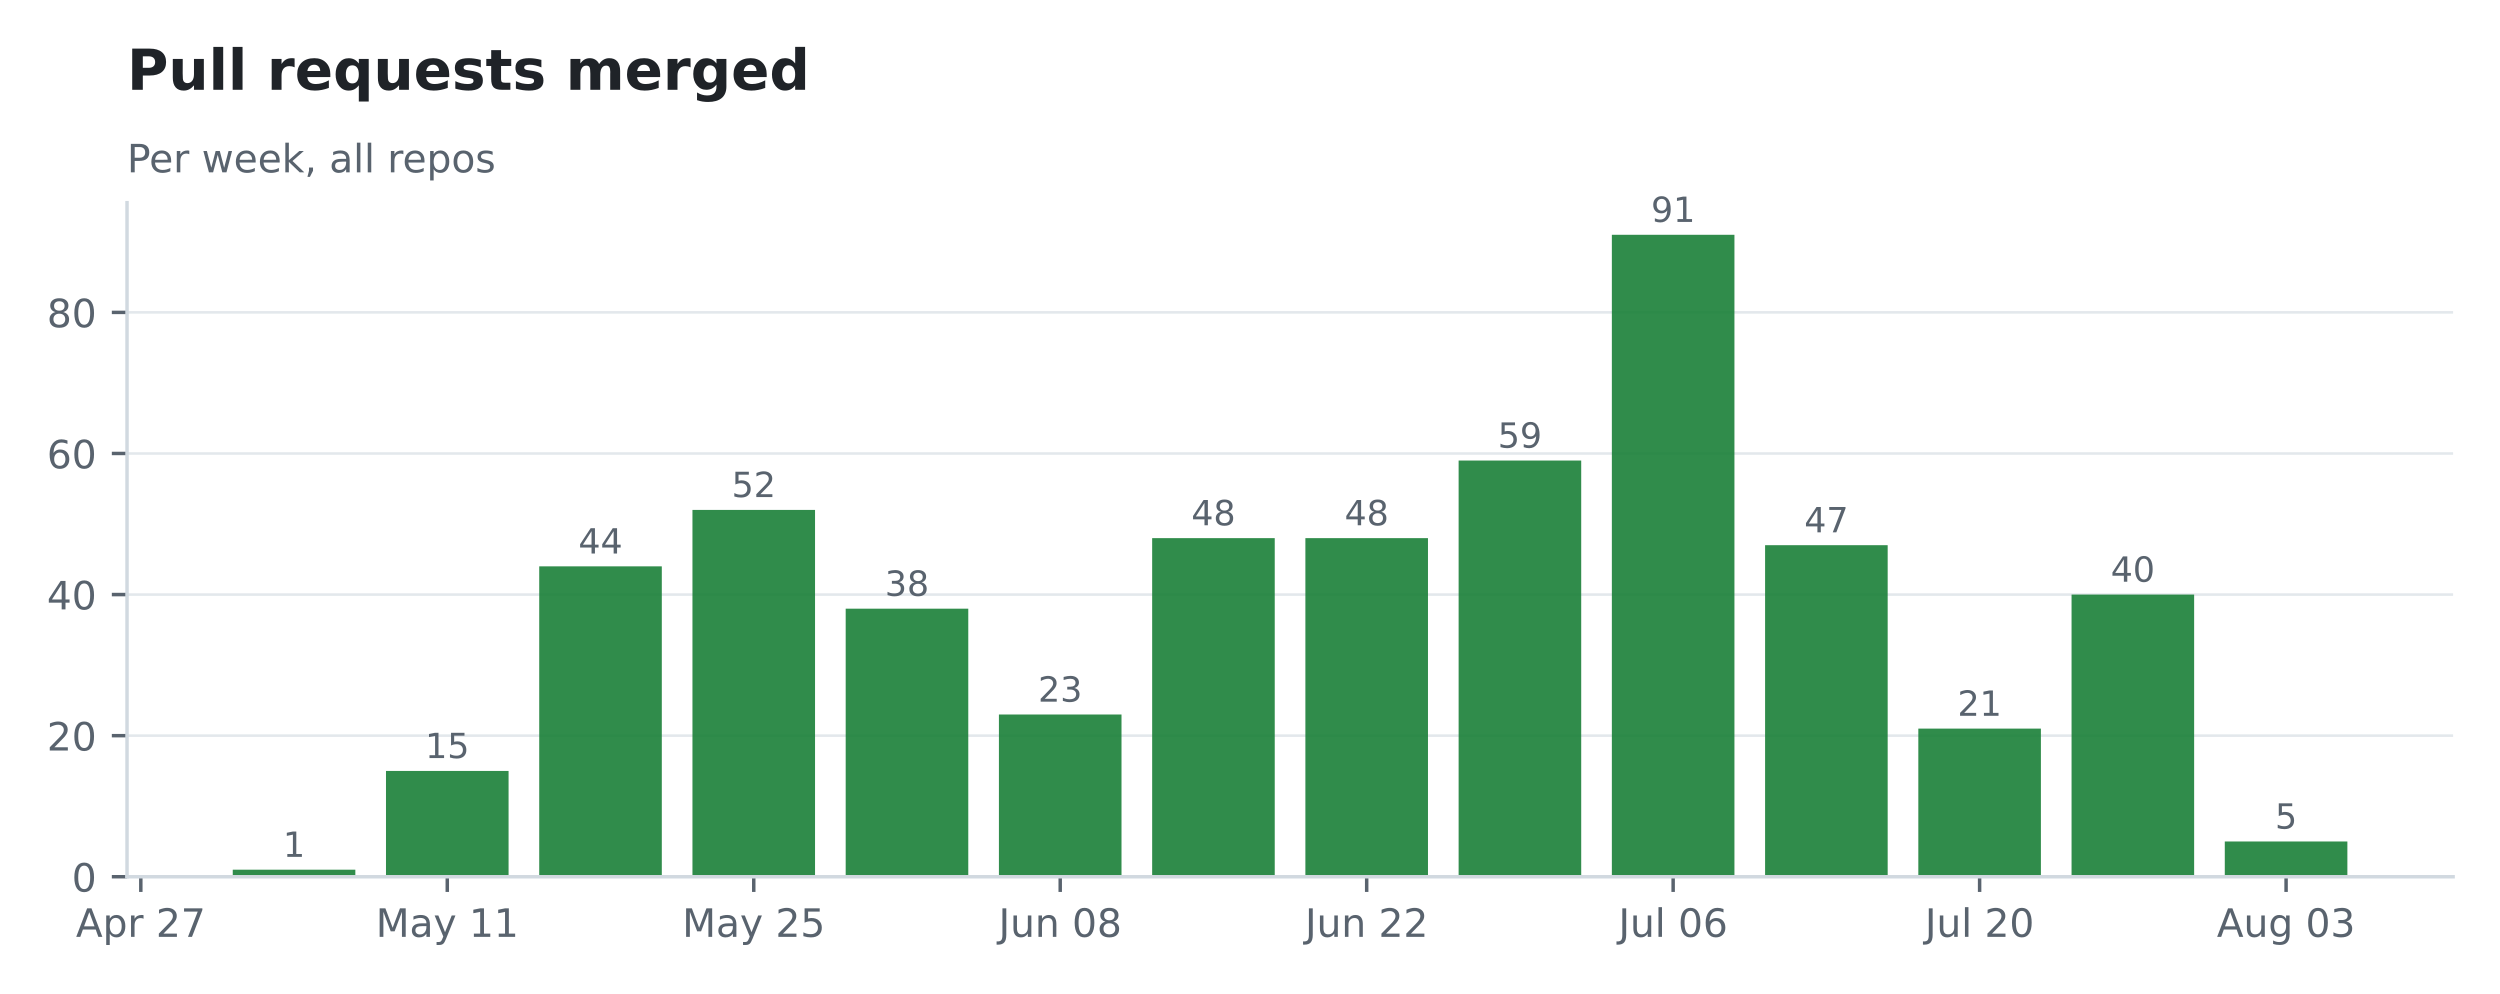
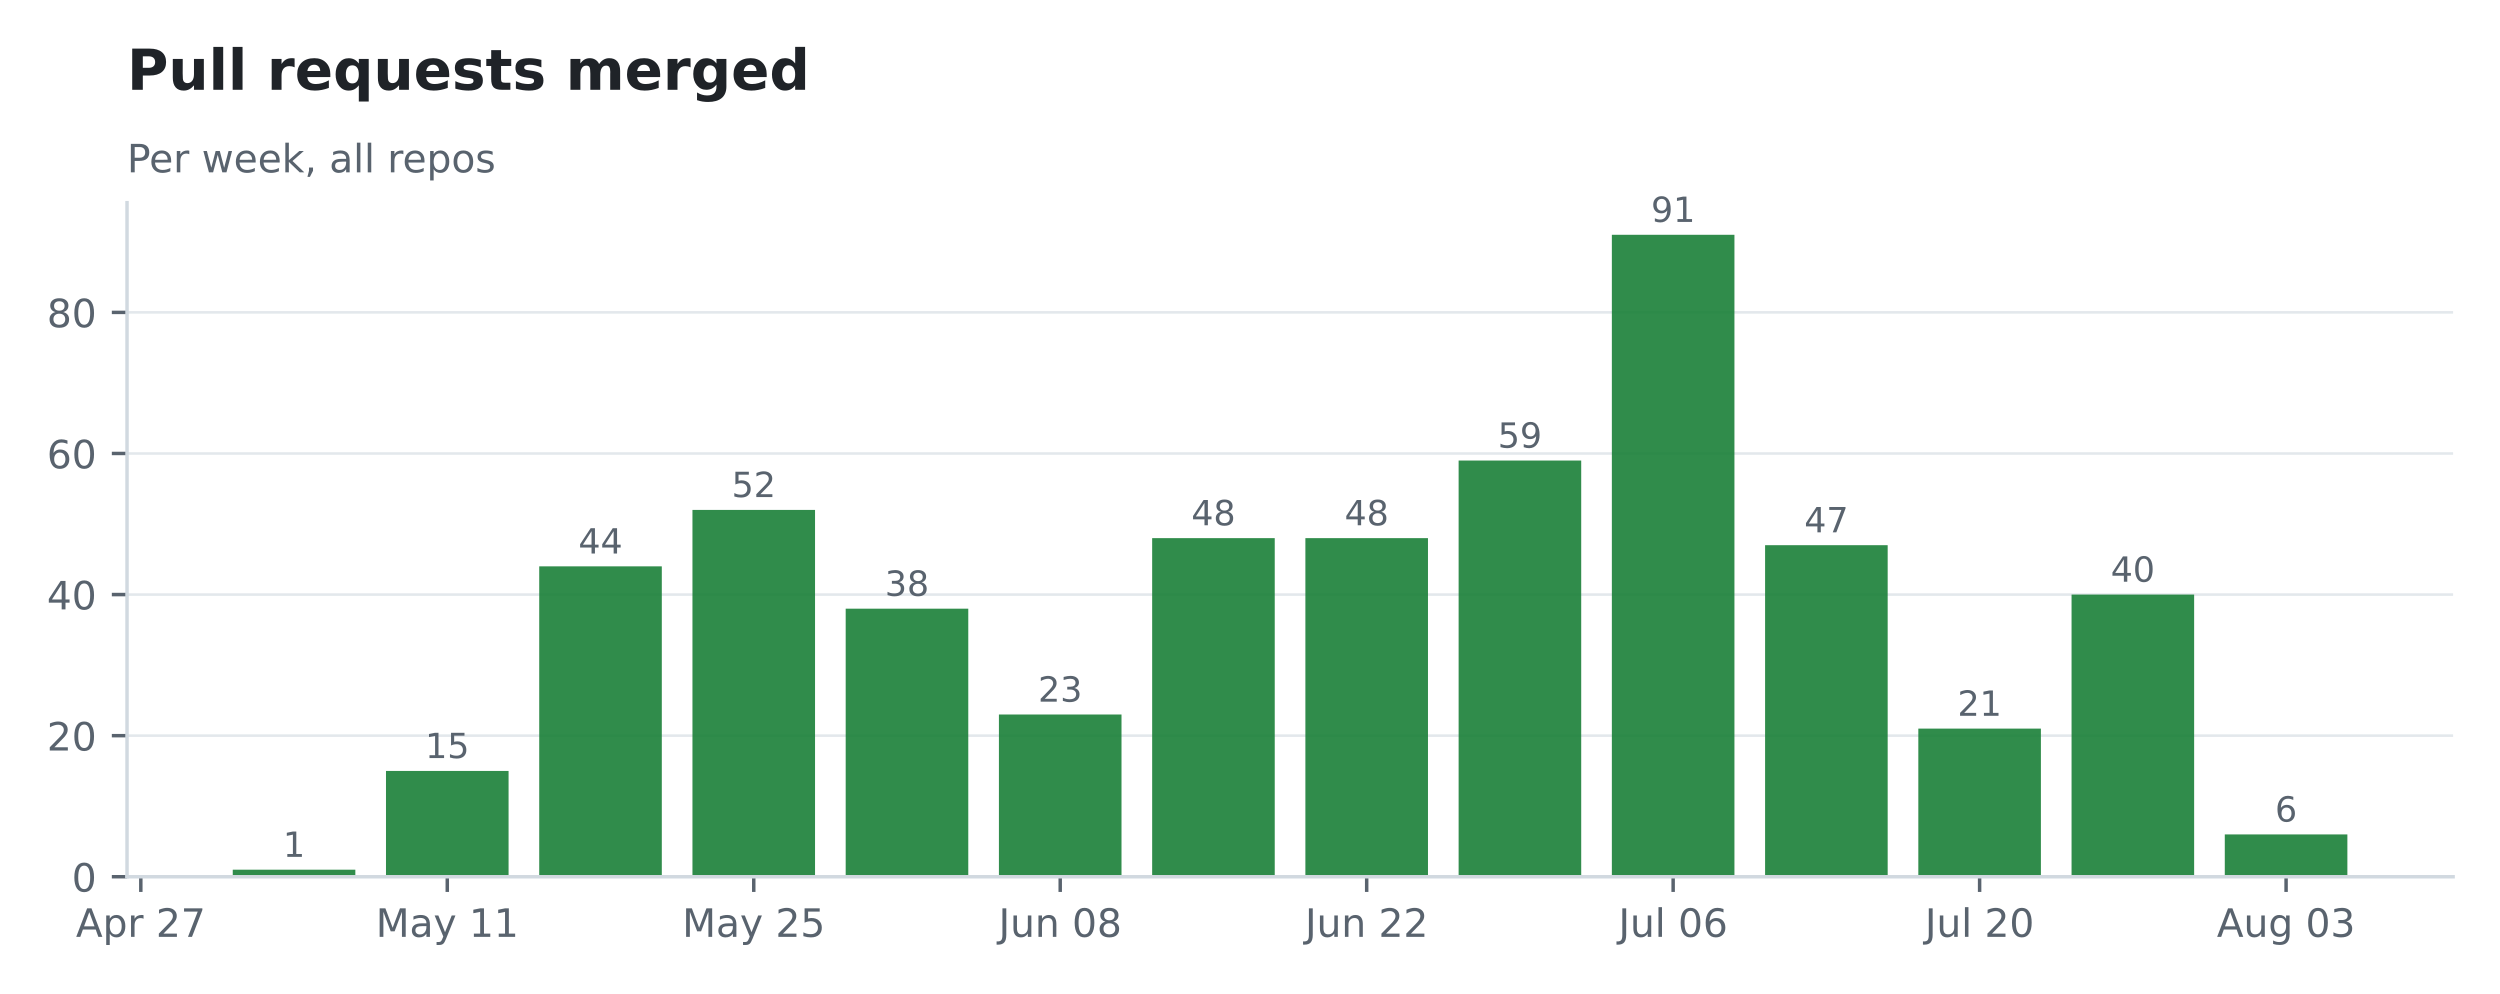
<svg xmlns="http://www.w3.org/2000/svg" xmlns:xlink="http://www.w3.org/1999/xlink" width="575.732pt" height="228.711pt" viewBox="0 0 575.732 228.711" version="1.1">
  <defs>
    <style type="text/css">*{stroke-linejoin: round; stroke-linecap: butt}</style>
  </defs>
  <g id="figure_1">
    <g id="patch_1">
      <path d="M 0 228.711  L 575.732 228.711  L 575.732 -0  L 0 -0  L 0 228.711  z " style="fill: none; opacity: 0" />
    </g>
    <g id="axes_1">
      <g id="patch_2">
        <path d="M 29.253 201.91  L 564.933 201.91  L 564.933 46.678  L 29.253 46.678  L 29.253 201.91  z " style="fill: none" />
      </g>
      <g id="matplotlib.axis_1">
        <g id="xtick_1">
          <g id="line2d_1">
            <defs>
-               <path id="mc67eab3b34" d="M 0 0  L 0 3.5  " style="stroke: #59636e; stroke-width: 0.8" />
+               <path id="ma35d7f494f" d="M 0 0  L 0 3.5  " style="stroke: #59636e; stroke-width: 0.8" />
            </defs>
            <g>
-               <use xlink:href="#mc67eab3b34" x="32.428" y="201.91" style="fill: #59636e; stroke: #59636e; stroke-width: 0.8" />
+               <use xlink:href="#ma35d7f494f" x="32.428" y="201.91" style="fill: #59636e; stroke: #59636e; stroke-width: 0.8" />
            </g>
          </g>
          <g id="text_1">
            <g style="fill: #59636e" transform="translate(17.48706 215.7479) scale(0.09 -0.09)">
              <defs>
                <path id="DejaVuSans-24" d="M 2188 4044  L 1331 1722  L 3047 1722  L 2188 4044  z M 1831 4666  L 2547 4666  L 4325 0  L 3669 0  L 3244 1197  L 1141 1197  L 716 0  L 50 0  L 1831 4666  z " transform="scale(0.015625)" />
                <path id="DejaVuSans-53" d="M 1159 525  L 1159 -1331  L 581 -1331  L 581 3500  L 1159 3500  L 1159 2969  Q 1341 3281 1617 3432  Q 1894 3584 2278 3584  Q 2916 3584 3314 3078  Q 3713 2572 3713 1747  Q 3713 922 3314 415  Q 2916 -91 2278 -91  Q 1894 -91 1617 61  Q 1341 213 1159 525  z M 3116 1747  Q 3116 2381 2855 2742  Q 2594 3103 2138 3103  Q 1681 3103 1420 2742  Q 1159 2381 1159 1747  Q 1159 1113 1420 752  Q 1681 391 2138 391  Q 2594 391 2855 752  Q 3116 1113 3116 1747  z " transform="scale(0.015625)" />
                <path id="DejaVuSans-55" d="M 2631 2963  Q 2534 3019 2420 3045  Q 2306 3072 2169 3072  Q 1681 3072 1420 2755  Q 1159 2438 1159 1844  L 1159 0  L 581 0  L 581 3500  L 1159 3500  L 1159 2956  Q 1341 3275 1631 3429  Q 1922 3584 2338 3584  Q 2397 3584 2469 3576  Q 2541 3569 2628 3553  L 2631 2963  z " transform="scale(0.015625)" />
                <path id="DejaVuSans-3" transform="scale(0.015625)" />
                <path id="DejaVuSans-15" d="M 1228 531  L 3431 531  L 3431 0  L 469 0  L 469 531  Q 828 903 1448 1529  Q 2069 2156 2228 2338  Q 2531 2678 2651 2914  Q 2772 3150 2772 3378  Q 2772 3750 2511 3984  Q 2250 4219 1831 4219  Q 1534 4219 1204 4116  Q 875 4013 500 3803  L 500 4441  Q 881 4594 1212 4672  Q 1544 4750 1819 4750  Q 2544 4750 2975 4387  Q 3406 4025 3406 3419  Q 3406 3131 3298 2873  Q 3191 2616 2906 2266  Q 2828 2175 2409 1742  Q 1991 1309 1228 531  z " transform="scale(0.015625)" />
                <path id="DejaVuSans-1a" d="M 525 4666  L 3525 4666  L 3525 4397  L 1831 0  L 1172 0  L 2766 4134  L 525 4134  L 525 4666  z " transform="scale(0.015625)" />
              </defs>
              <use xlink:href="#DejaVuSans-24" />
              <use xlink:href="#DejaVuSans-53" transform="translate(68.40625 0)" />
              <use xlink:href="#DejaVuSans-55" transform="translate(131.8906 0)" />
              <use xlink:href="#DejaVuSans-3" transform="translate(173 0)" />
              <use xlink:href="#DejaVuSans-15" transform="translate(204.7812 0)" />
              <use xlink:href="#DejaVuSans-1a" transform="translate(268.4062 0)" />
            </g>
          </g>
        </g>
        <g id="xtick_2">
          <g id="line2d_2">
            <g>
-               <use xlink:href="#mc67eab3b34" x="103.006" y="201.91" style="fill: #59636e; stroke: #59636e; stroke-width: 0.8" />
+               <use xlink:href="#ma35d7f494f" x="103.006" y="201.91" style="fill: #59636e; stroke: #59636e; stroke-width: 0.8" />
            </g>
          </g>
          <g id="text_2">
            <g style="fill: #59636e" transform="translate(86.54539 215.7479) scale(0.09 -0.09)">
              <defs>
                <path id="DejaVuSans-30" d="M 628 4666  L 1569 4666  L 2759 1491  L 3956 4666  L 4897 4666  L 4897 0  L 4281 0  L 4281 4097  L 3078 897  L 2444 897  L 1241 4097  L 1241 0  L 628 0  L 628 4666  z " transform="scale(0.015625)" />
                <path id="DejaVuSans-44" d="M 2194 1759  Q 1497 1759 1228 1600  Q 959 1441 959 1056  Q 959 750 1161 570  Q 1363 391 1709 391  Q 2188 391 2477 730  Q 2766 1069 2766 1631  L 2766 1759  L 2194 1759  z M 3341 1997  L 3341 0  L 2766 0  L 2766 531  Q 2569 213 2275 61  Q 1981 -91 1556 -91  Q 1019 -91 701 211  Q 384 513 384 1019  Q 384 1609 779 1909  Q 1175 2209 1959 2209  L 2766 2209  L 2766 2266  Q 2766 2663 2505 2880  Q 2244 3097 1772 3097  Q 1472 3097 1187 3025  Q 903 2953 641 2809  L 641 3341  Q 956 3463 1253 3523  Q 1550 3584 1831 3584  Q 2591 3584 2966 3190  Q 3341 2797 3341 1997  z " transform="scale(0.015625)" />
                <path id="DejaVuSans-5c" d="M 2059 -325  Q 1816 -950 1584 -1140  Q 1353 -1331 966 -1331  L 506 -1331  L 506 -850  L 844 -850  Q 1081 -850 1212 -737  Q 1344 -625 1503 -206  L 1606 56  L 191 3500  L 800 3500  L 1894 763  L 2988 3500  L 3597 3500  L 2059 -325  z " transform="scale(0.015625)" />
                <path id="DejaVuSans-14" d="M 794 531  L 1825 531  L 1825 4091  L 703 3866  L 703 4441  L 1819 4666  L 2450 4666  L 2450 531  L 3481 531  L 3481 0  L 794 0  L 794 531  z " transform="scale(0.015625)" />
              </defs>
              <use xlink:href="#DejaVuSans-30" />
              <use xlink:href="#DejaVuSans-44" transform="translate(86.28125 0)" />
              <use xlink:href="#DejaVuSans-5c" transform="translate(147.5625 0)" />
              <use xlink:href="#DejaVuSans-3" transform="translate(206.75 0)" />
              <use xlink:href="#DejaVuSans-14" transform="translate(238.5312 0)" />
              <use xlink:href="#DejaVuSans-14" transform="translate(302.1562 0)" />
            </g>
          </g>
        </g>
        <g id="xtick_3">
          <g id="line2d_3">
            <g>
-               <use xlink:href="#mc67eab3b34" x="173.583" y="201.91" style="fill: #59636e; stroke: #59636e; stroke-width: 0.8" />
+               <use xlink:href="#ma35d7f494f" x="173.583" y="201.91" style="fill: #59636e; stroke: #59636e; stroke-width: 0.8" />
            </g>
          </g>
          <g id="text_3">
            <g style="fill: #59636e" transform="translate(157.1225 215.7479) scale(0.09 -0.09)">
              <defs>
                <path id="DejaVuSans-18" d="M 691 4666  L 3169 4666  L 3169 4134  L 1269 4134  L 1269 2991  Q 1406 3038 1543 3061  Q 1681 3084 1819 3084  Q 2600 3084 3056 2656  Q 3513 2228 3513 1497  Q 3513 744 3044 326  Q 2575 -91 1722 -91  Q 1428 -91 1123 -41  Q 819 9 494 109  L 494 744  Q 775 591 1075 516  Q 1375 441 1709 441  Q 2250 441 2565 725  Q 2881 1009 2881 1497  Q 2881 1984 2565 2268  Q 2250 2553 1709 2553  Q 1456 2553 1204 2497  Q 953 2441 691 2322  L 691 4666  z " transform="scale(0.015625)" />
              </defs>
              <use xlink:href="#DejaVuSans-30" />
              <use xlink:href="#DejaVuSans-44" transform="translate(86.28125 0)" />
              <use xlink:href="#DejaVuSans-5c" transform="translate(147.5625 0)" />
              <use xlink:href="#DejaVuSans-3" transform="translate(206.75 0)" />
              <use xlink:href="#DejaVuSans-15" transform="translate(238.5312 0)" />
              <use xlink:href="#DejaVuSans-18" transform="translate(302.1562 0)" />
            </g>
          </g>
        </g>
        <g id="xtick_4">
          <g id="line2d_4">
            <g>
-               <use xlink:href="#mc67eab3b34" x="244.16" y="201.91" style="fill: #59636e; stroke: #59636e; stroke-width: 0.8" />
+               <use xlink:href="#ma35d7f494f" x="244.16" y="201.91" style="fill: #59636e; stroke: #59636e; stroke-width: 0.8" />
            </g>
          </g>
          <g id="text_4">
            <g style="fill: #59636e" transform="translate(229.972 215.7479) scale(0.09 -0.09)">
              <defs>
                <path id="DejaVuSans-2d" d="M 628 4666  L 1259 4666  L 1259 325  Q 1259 -519 939 -900  Q 619 -1281 -91 -1281  L -331 -1281  L -331 -750  L -134 -750  Q 284 -750 456 -515  Q 628 -281 628 325  L 628 4666  z " transform="scale(0.015625)" />
                <path id="DejaVuSans-58" d="M 544 1381  L 544 3500  L 1119 3500  L 1119 1403  Q 1119 906 1312 657  Q 1506 409 1894 409  Q 2359 409 2629 706  Q 2900 1003 2900 1516  L 2900 3500  L 3475 3500  L 3475 0  L 2900 0  L 2900 538  Q 2691 219 2414 64  Q 2138 -91 1772 -91  Q 1169 -91 856 284  Q 544 659 544 1381  z M 1991 3584  L 1991 3584  z " transform="scale(0.015625)" />
                <path id="DejaVuSans-51" d="M 3513 2113  L 3513 0  L 2938 0  L 2938 2094  Q 2938 2591 2744 2837  Q 2550 3084 2163 3084  Q 1697 3084 1428 2787  Q 1159 2491 1159 1978  L 1159 0  L 581 0  L 581 3500  L 1159 3500  L 1159 2956  Q 1366 3272 1645 3428  Q 1925 3584 2291 3584  Q 2894 3584 3203 3211  Q 3513 2838 3513 2113  z " transform="scale(0.015625)" />
                <path id="DejaVuSans-13" d="M 2034 4250  Q 1547 4250 1301 3770  Q 1056 3291 1056 2328  Q 1056 1369 1301 889  Q 1547 409 2034 409  Q 2525 409 2770 889  Q 3016 1369 3016 2328  Q 3016 3291 2770 3770  Q 2525 4250 2034 4250  z M 2034 4750  Q 2819 4750 3233 4129  Q 3647 3509 3647 2328  Q 3647 1150 3233 529  Q 2819 -91 2034 -91  Q 1250 -91 836 529  Q 422 1150 422 2328  Q 422 3509 836 4129  Q 1250 4750 2034 4750  z " transform="scale(0.015625)" />
                <path id="DejaVuSans-1b" d="M 2034 2216  Q 1584 2216 1326 1975  Q 1069 1734 1069 1313  Q 1069 891 1326 650  Q 1584 409 2034 409  Q 2484 409 2743 651  Q 3003 894 3003 1313  Q 3003 1734 2745 1975  Q 2488 2216 2034 2216  z M 1403 2484  Q 997 2584 770 2862  Q 544 3141 544 3541  Q 544 4100 942 4425  Q 1341 4750 2034 4750  Q 2731 4750 3128 4425  Q 3525 4100 3525 3541  Q 3525 3141 3298 2862  Q 3072 2584 2669 2484  Q 3125 2378 3379 2068  Q 3634 1759 3634 1313  Q 3634 634 3220 271  Q 2806 -91 2034 -91  Q 1263 -91 848 271  Q 434 634 434 1313  Q 434 1759 690 2068  Q 947 2378 1403 2484  z M 1172 3481  Q 1172 3119 1398 2916  Q 1625 2713 2034 2713  Q 2441 2713 2670 2916  Q 2900 3119 2900 3481  Q 2900 3844 2670 4047  Q 2441 4250 2034 4250  Q 1625 4250 1398 4047  Q 1172 3844 1172 3481  z " transform="scale(0.015625)" />
              </defs>
              <use xlink:href="#DejaVuSans-2d" />
              <use xlink:href="#DejaVuSans-58" transform="translate(29.5 0)" />
              <use xlink:href="#DejaVuSans-51" transform="translate(92.875 0)" />
              <use xlink:href="#DejaVuSans-3" transform="translate(156.25 0)" />
              <use xlink:href="#DejaVuSans-13" transform="translate(188.0312 0)" />
              <use xlink:href="#DejaVuSans-1b" transform="translate(251.6562 0)" />
            </g>
          </g>
        </g>
        <g id="xtick_5">
          <g id="line2d_5">
            <g>
-               <use xlink:href="#mc67eab3b34" x="314.737" y="201.91" style="fill: #59636e; stroke: #59636e; stroke-width: 0.8" />
+               <use xlink:href="#ma35d7f494f" x="314.737" y="201.91" style="fill: #59636e; stroke: #59636e; stroke-width: 0.8" />
            </g>
          </g>
          <g id="text_5">
            <g style="fill: #59636e" transform="translate(300.5491 215.7479) scale(0.09 -0.09)">
              <use xlink:href="#DejaVuSans-2d" />
              <use xlink:href="#DejaVuSans-58" transform="translate(29.5 0)" />
              <use xlink:href="#DejaVuSans-51" transform="translate(92.875 0)" />
              <use xlink:href="#DejaVuSans-3" transform="translate(156.25 0)" />
              <use xlink:href="#DejaVuSans-15" transform="translate(188.0312 0)" />
              <use xlink:href="#DejaVuSans-15" transform="translate(251.6562 0)" />
            </g>
          </g>
        </g>
        <g id="xtick_6">
          <g id="line2d_6">
            <g>
-               <use xlink:href="#mc67eab3b34" x="385.314" y="201.91" style="fill: #59636e; stroke: #59636e; stroke-width: 0.8" />
+               <use xlink:href="#ma35d7f494f" x="385.314" y="201.91" style="fill: #59636e; stroke: #59636e; stroke-width: 0.8" />
            </g>
          </g>
          <g id="text_6">
            <g style="fill: #59636e" transform="translate(372.7279 215.7486) scale(0.09 -0.09)">
              <defs>
                <path id="DejaVuSans-4f" d="M 603 4863  L 1178 4863  L 1178 0  L 603 0  L 603 4863  z " transform="scale(0.015625)" />
                <path id="DejaVuSans-19" d="M 2113 2584  Q 1688 2584 1439 2293  Q 1191 2003 1191 1497  Q 1191 994 1439 701  Q 1688 409 2113 409  Q 2538 409 2786 701  Q 3034 994 3034 1497  Q 3034 2003 2786 2293  Q 2538 2584 2113 2584  z M 3366 4563  L 3366 3988  Q 3128 4100 2886 4159  Q 2644 4219 2406 4219  Q 1781 4219 1451 3797  Q 1122 3375 1075 2522  Q 1259 2794 1537 2939  Q 1816 3084 2150 3084  Q 2853 3084 3261 2657  Q 3669 2231 3669 1497  Q 3669 778 3244 343  Q 2819 -91 2113 -91  Q 1303 -91 875 529  Q 447 1150 447 2328  Q 447 3434 972 4092  Q 1497 4750 2381 4750  Q 2619 4750 2861 4703  Q 3103 4656 3366 4563  z " transform="scale(0.015625)" />
              </defs>
              <use xlink:href="#DejaVuSans-2d" />
              <use xlink:href="#DejaVuSans-58" transform="translate(29.5 0)" />
              <use xlink:href="#DejaVuSans-4f" transform="translate(92.875 0)" />
              <use xlink:href="#DejaVuSans-3" transform="translate(120.6562 0)" />
              <use xlink:href="#DejaVuSans-13" transform="translate(152.4375 0)" />
              <use xlink:href="#DejaVuSans-19" transform="translate(216.0625 0)" />
            </g>
          </g>
        </g>
        <g id="xtick_7">
          <g id="line2d_7">
            <g>
-               <use xlink:href="#mc67eab3b34" x="455.891" y="201.91" style="fill: #59636e; stroke: #59636e; stroke-width: 0.8" />
+               <use xlink:href="#ma35d7f494f" x="455.891" y="201.91" style="fill: #59636e; stroke: #59636e; stroke-width: 0.8" />
            </g>
          </g>
          <g id="text_7">
            <g style="fill: #59636e" transform="translate(443.305 215.7486) scale(0.09 -0.09)">
              <use xlink:href="#DejaVuSans-2d" />
              <use xlink:href="#DejaVuSans-58" transform="translate(29.5 0)" />
              <use xlink:href="#DejaVuSans-4f" transform="translate(92.875 0)" />
              <use xlink:href="#DejaVuSans-3" transform="translate(120.6562 0)" />
              <use xlink:href="#DejaVuSans-15" transform="translate(152.4375 0)" />
              <use xlink:href="#DejaVuSans-13" transform="translate(216.0625 0)" />
            </g>
          </g>
        </g>
        <g id="xtick_8">
          <g id="line2d_8">
            <g>
-               <use xlink:href="#mc67eab3b34" x="526.468" y="201.91" style="fill: #59636e; stroke: #59636e; stroke-width: 0.8" />
+               <use xlink:href="#ma35d7f494f" x="526.468" y="201.91" style="fill: #59636e; stroke: #59636e; stroke-width: 0.8" />
            </g>
          </g>
          <g id="text_8">
            <g style="fill: #59636e" transform="translate(510.5246 215.7479) scale(0.09 -0.09)">
              <defs>
                <path id="DejaVuSans-4a" d="M 2906 1791  Q 2906 2416 2648 2759  Q 2391 3103 1925 3103  Q 1463 3103 1205 2759  Q 947 2416 947 1791  Q 947 1169 1205 825  Q 1463 481 1925 481  Q 2391 481 2648 825  Q 2906 1169 2906 1791  z M 3481 434  Q 3481 -459 3084 -895  Q 2688 -1331 1869 -1331  Q 1566 -1331 1297 -1286  Q 1028 -1241 775 -1147  L 775 -588  Q 1028 -725 1275 -790  Q 1522 -856 1778 -856  Q 2344 -856 2625 -561  Q 2906 -266 2906 331  L 2906 616  Q 2728 306 2450 153  Q 2172 0 1784 0  Q 1141 0 747 490  Q 353 981 353 1791  Q 353 2603 747 3093  Q 1141 3584 1784 3584  Q 2172 3584 2450 3431  Q 2728 3278 2906 2969  L 2906 3500  L 3481 3500  L 3481 434  z " transform="scale(0.015625)" />
                <path id="DejaVuSans-16" d="M 2597 2516  Q 3050 2419 3304 2112  Q 3559 1806 3559 1356  Q 3559 666 3084 287  Q 2609 -91 1734 -91  Q 1441 -91 1130 -33  Q 819 25 488 141  L 488 750  Q 750 597 1062 519  Q 1375 441 1716 441  Q 2309 441 2620 675  Q 2931 909 2931 1356  Q 2931 1769 2642 2001  Q 2353 2234 1838 2234  L 1294 2234  L 1294 2753  L 1863 2753  Q 2328 2753 2575 2939  Q 2822 3125 2822 3475  Q 2822 3834 2567 4026  Q 2313 4219 1838 4219  Q 1578 4219 1281 4162  Q 984 4106 628 3988  L 628 4550  Q 988 4650 1302 4700  Q 1616 4750 1894 4750  Q 2613 4750 3031 4423  Q 3450 4097 3450 3541  Q 3450 3153 3228 2886  Q 3006 2619 2597 2516  z " transform="scale(0.015625)" />
              </defs>
              <use xlink:href="#DejaVuSans-24" />
              <use xlink:href="#DejaVuSans-58" transform="translate(68.40625 0)" />
              <use xlink:href="#DejaVuSans-4a" transform="translate(131.7812 0)" />
              <use xlink:href="#DejaVuSans-3" transform="translate(195.2656 0)" />
              <use xlink:href="#DejaVuSans-13" transform="translate(227.0469 0)" />
              <use xlink:href="#DejaVuSans-16" transform="translate(290.6719 0)" />
            </g>
          </g>
        </g>
      </g>
      <g id="matplotlib.axis_2">
        <g id="ytick_1">
          <g id="line2d_9">
-             <path d="M 29.253 201.91  L 564.933 201.91  " clip-path="url(#pdff25d07ad)" style="fill: none; stroke: #d1d9e0; stroke-opacity: 0.6; stroke-width: 0.6; stroke-linecap: square" />
+             <path d="M 29.253 201.91  L 564.933 201.91  " clip-path="url(#pf9819237e0)" style="fill: none; stroke: #d1d9e0; stroke-opacity: 0.6; stroke-width: 0.6; stroke-linecap: square" />
          </g>
          <g id="line2d_10">
            <defs>
-               <path id="m997dbdaefe" d="M 0 0  L -3.5 0  " style="stroke: #59636e; stroke-width: 0.8" />
+               <path id="me112b9d18d" d="M 0 0  L -3.5 0  " style="stroke: #59636e; stroke-width: 0.8" />
            </defs>
            <g>
-               <use xlink:href="#m997dbdaefe" x="29.253" y="201.91" style="fill: #59636e; stroke: #59636e; stroke-width: 0.8" />
+               <use xlink:href="#me112b9d18d" x="29.253" y="201.91" style="fill: #59636e; stroke: #59636e; stroke-width: 0.8" />
            </g>
          </g>
          <g id="text_9">
            <g style="fill: #59636e" transform="translate(16.52625 205.3289) scale(0.09 -0.09)">
              <use xlink:href="#DejaVuSans-13" />
            </g>
          </g>
        </g>
        <g id="ytick_2">
          <g id="line2d_11">
-             <path d="M 29.253 169.418  L 564.933 169.418  " clip-path="url(#pdff25d07ad)" style="fill: none; stroke: #d1d9e0; stroke-opacity: 0.6; stroke-width: 0.6; stroke-linecap: square" />
+             <path d="M 29.253 169.418  L 564.933 169.418  " clip-path="url(#pf9819237e0)" style="fill: none; stroke: #d1d9e0; stroke-opacity: 0.6; stroke-width: 0.6; stroke-linecap: square" />
          </g>
          <g id="line2d_12">
            <g>
-               <use xlink:href="#m997dbdaefe" x="29.253" y="169.418" style="fill: #59636e; stroke: #59636e; stroke-width: 0.8" />
+               <use xlink:href="#me112b9d18d" x="29.253" y="169.418" style="fill: #59636e; stroke: #59636e; stroke-width: 0.8" />
            </g>
          </g>
          <g id="text_10">
            <g style="fill: #59636e" transform="translate(10.8 172.8366) scale(0.09 -0.09)">
              <use xlink:href="#DejaVuSans-15" />
              <use xlink:href="#DejaVuSans-13" transform="translate(63.625 0)" />
            </g>
          </g>
        </g>
        <g id="ytick_3">
          <g id="line2d_13">
-             <path d="M 29.253 136.925  L 564.933 136.925  " clip-path="url(#pdff25d07ad)" style="fill: none; stroke: #d1d9e0; stroke-opacity: 0.6; stroke-width: 0.6; stroke-linecap: square" />
+             <path d="M 29.253 136.925  L 564.933 136.925  " clip-path="url(#pf9819237e0)" style="fill: none; stroke: #d1d9e0; stroke-opacity: 0.6; stroke-width: 0.6; stroke-linecap: square" />
          </g>
          <g id="line2d_14">
            <g>
-               <use xlink:href="#m997dbdaefe" x="29.253" y="136.925" style="fill: #59636e; stroke: #59636e; stroke-width: 0.8" />
+               <use xlink:href="#me112b9d18d" x="29.253" y="136.925" style="fill: #59636e; stroke: #59636e; stroke-width: 0.8" />
            </g>
          </g>
          <g id="text_11">
            <g style="fill: #59636e" transform="translate(10.8 140.3443) scale(0.09 -0.09)">
              <defs>
                <path id="DejaVuSans-17" d="M 2419 4116  L 825 1625  L 2419 1625  L 2419 4116  z M 2253 4666  L 3047 4666  L 3047 1625  L 3713 1625  L 3713 1100  L 3047 1100  L 3047 0  L 2419 0  L 2419 1100  L 313 1100  L 313 1709  L 2253 4666  z " transform="scale(0.015625)" />
              </defs>
              <use xlink:href="#DejaVuSans-17" />
              <use xlink:href="#DejaVuSans-13" transform="translate(63.625 0)" />
            </g>
          </g>
        </g>
        <g id="ytick_4">
          <g id="line2d_15">
-             <path d="M 29.253 104.433  L 564.933 104.433  " clip-path="url(#pdff25d07ad)" style="fill: none; stroke: #d1d9e0; stroke-opacity: 0.6; stroke-width: 0.6; stroke-linecap: square" />
+             <path d="M 29.253 104.433  L 564.933 104.433  " clip-path="url(#pf9819237e0)" style="fill: none; stroke: #d1d9e0; stroke-opacity: 0.6; stroke-width: 0.6; stroke-linecap: square" />
          </g>
          <g id="line2d_16">
            <g>
-               <use xlink:href="#m997dbdaefe" x="29.253" y="104.433" style="fill: #59636e; stroke: #59636e; stroke-width: 0.8" />
+               <use xlink:href="#me112b9d18d" x="29.253" y="104.433" style="fill: #59636e; stroke: #59636e; stroke-width: 0.8" />
            </g>
          </g>
          <g id="text_12">
            <g style="fill: #59636e" transform="translate(10.8 107.852) scale(0.09 -0.09)">
              <use xlink:href="#DejaVuSans-19" />
              <use xlink:href="#DejaVuSans-13" transform="translate(63.625 0)" />
            </g>
          </g>
        </g>
        <g id="ytick_5">
          <g id="line2d_17">
-             <path d="M 29.253 71.941  L 564.933 71.941  " clip-path="url(#pdff25d07ad)" style="fill: none; stroke: #d1d9e0; stroke-opacity: 0.6; stroke-width: 0.6; stroke-linecap: square" />
+             <path d="M 29.253 71.941  L 564.933 71.941  " clip-path="url(#pf9819237e0)" style="fill: none; stroke: #d1d9e0; stroke-opacity: 0.6; stroke-width: 0.6; stroke-linecap: square" />
          </g>
          <g id="line2d_18">
            <g>
-               <use xlink:href="#m997dbdaefe" x="29.253" y="71.941" style="fill: #59636e; stroke: #59636e; stroke-width: 0.8" />
+               <use xlink:href="#me112b9d18d" x="29.253" y="71.941" style="fill: #59636e; stroke: #59636e; stroke-width: 0.8" />
            </g>
          </g>
          <g id="text_13">
            <g style="fill: #59636e" transform="translate(10.8 75.35968) scale(0.09 -0.09)">
              <use xlink:href="#DejaVuSans-1b" />
              <use xlink:href="#DejaVuSans-13" transform="translate(63.625 0)" />
            </g>
          </g>
        </g>
      </g>
      <g id="patch_3">
-         <path d="M 53.602 201.91  L 81.832 201.91  L 81.832 200.285  L 53.602 200.285  z " clip-path="url(#pdff25d07ad)" style="fill: #1a7f37; opacity: 0.9" />
+         <path d="M 53.602 201.91  L 81.832 201.91  L 81.832 200.285  L 53.602 200.285  z " clip-path="url(#pf9819237e0)" style="fill: #1a7f37; opacity: 0.9" />
      </g>
      <g id="patch_4">
-         <path d="M 88.89 201.91  L 117.121 201.91  L 117.121 177.541  L 88.89 177.541  z " clip-path="url(#pdff25d07ad)" style="fill: #1a7f37; opacity: 0.9" />
+         <path d="M 88.89 201.91  L 117.121 201.91  L 117.121 177.541  L 88.89 177.541  z " clip-path="url(#pf9819237e0)" style="fill: #1a7f37; opacity: 0.9" />
      </g>
      <g id="patch_5">
-         <path d="M 124.179 201.91  L 152.409 201.91  L 152.409 130.427  L 124.179 130.427  z " clip-path="url(#pdff25d07ad)" style="fill: #1a7f37; opacity: 0.9" />
+         <path d="M 124.179 201.91  L 152.409 201.91  L 152.409 130.427  L 124.179 130.427  z " clip-path="url(#pf9819237e0)" style="fill: #1a7f37; opacity: 0.9" />
      </g>
      <g id="patch_6">
-         <path d="M 159.467 201.91  L 187.698 201.91  L 187.698 117.43  L 159.467 117.43  z " clip-path="url(#pdff25d07ad)" style="fill: #1a7f37; opacity: 0.9" />
+         <path d="M 159.467 201.91  L 187.698 201.91  L 187.698 117.43  L 159.467 117.43  z " clip-path="url(#pf9819237e0)" style="fill: #1a7f37; opacity: 0.9" />
      </g>
      <g id="patch_7">
-         <path d="M 194.756 201.91  L 222.987 201.91  L 222.987 140.175  L 194.756 140.175  z " clip-path="url(#pdff25d07ad)" style="fill: #1a7f37; opacity: 0.9" />
+         <path d="M 194.756 201.91  L 222.987 201.91  L 222.987 140.175  L 194.756 140.175  z " clip-path="url(#pf9819237e0)" style="fill: #1a7f37; opacity: 0.9" />
      </g>
      <g id="patch_8">
-         <path d="M 230.044 201.91  L 258.275 201.91  L 258.275 164.544  L 230.044 164.544  z " clip-path="url(#pdff25d07ad)" style="fill: #1a7f37; opacity: 0.9" />
+         <path d="M 230.044 201.91  L 258.275 201.91  L 258.275 164.544  L 230.044 164.544  z " clip-path="url(#pf9819237e0)" style="fill: #1a7f37; opacity: 0.9" />
      </g>
      <g id="patch_9">
-         <path d="M 265.333 201.91  L 293.564 201.91  L 293.564 123.928  L 265.333 123.928  z " clip-path="url(#pdff25d07ad)" style="fill: #1a7f37; opacity: 0.9" />
+         <path d="M 265.333 201.91  L 293.564 201.91  L 293.564 123.928  L 265.333 123.928  z " clip-path="url(#pf9819237e0)" style="fill: #1a7f37; opacity: 0.9" />
      </g>
      <g id="patch_10">
-         <path d="M 300.621 201.91  L 328.852 201.91  L 328.852 123.928  L 300.621 123.928  z " clip-path="url(#pdff25d07ad)" style="fill: #1a7f37; opacity: 0.9" />
+         <path d="M 300.621 201.91  L 328.852 201.91  L 328.852 123.928  L 300.621 123.928  z " clip-path="url(#pf9819237e0)" style="fill: #1a7f37; opacity: 0.9" />
      </g>
      <g id="patch_11">
-         <path d="M 335.91 201.91  L 364.141 201.91  L 364.141 106.058  L 335.91 106.058  z " clip-path="url(#pdff25d07ad)" style="fill: #1a7f37; opacity: 0.9" />
+         <path d="M 335.91 201.91  L 364.141 201.91  L 364.141 106.058  L 335.91 106.058  z " clip-path="url(#pf9819237e0)" style="fill: #1a7f37; opacity: 0.9" />
      </g>
      <g id="patch_12">
-         <path d="M 371.198 201.91  L 399.429 201.91  L 399.429 54.07  L 371.198 54.07  z " clip-path="url(#pdff25d07ad)" style="fill: #1a7f37; opacity: 0.9" />
+         <path d="M 371.198 201.91  L 399.429 201.91  L 399.429 54.07  L 371.198 54.07  z " clip-path="url(#pf9819237e0)" style="fill: #1a7f37; opacity: 0.9" />
      </g>
      <g id="patch_13">
-         <path d="M 406.487 201.91  L 434.718 201.91  L 434.718 125.553  L 406.487 125.553  z " clip-path="url(#pdff25d07ad)" style="fill: #1a7f37; opacity: 0.9" />
+         <path d="M 406.487 201.91  L 434.718 201.91  L 434.718 125.553  L 406.487 125.553  z " clip-path="url(#pf9819237e0)" style="fill: #1a7f37; opacity: 0.9" />
      </g>
      <g id="patch_14">
-         <path d="M 441.776 201.91  L 470.006 201.91  L 470.006 167.793  L 441.776 167.793  z " clip-path="url(#pdff25d07ad)" style="fill: #1a7f37; opacity: 0.9" />
+         <path d="M 441.776 201.91  L 470.006 201.91  L 470.006 167.793  L 441.776 167.793  z " clip-path="url(#pf9819237e0)" style="fill: #1a7f37; opacity: 0.9" />
      </g>
      <g id="patch_15">
-         <path d="M 477.064 201.91  L 505.295 201.91  L 505.295 136.925  L 477.064 136.925  z " clip-path="url(#pdff25d07ad)" style="fill: #1a7f37; opacity: 0.9" />
+         <path d="M 477.064 201.91  L 505.295 201.91  L 505.295 136.925  L 477.064 136.925  z " clip-path="url(#pf9819237e0)" style="fill: #1a7f37; opacity: 0.9" />
      </g>
      <g id="patch_16">
-         <path d="M 512.353 201.91  L 540.583 201.91  L 540.583 193.787  L 512.353 193.787  z " clip-path="url(#pdff25d07ad)" style="fill: #1a7f37; opacity: 0.9" />
+         <path d="M 512.353 201.91  L 540.583 201.91  L 540.583 192.162  L 512.353 192.162  z " clip-path="url(#pf9819237e0)" style="fill: #1a7f37; opacity: 0.9" />
      </g>
      <g id="patch_17">
        <path d="M 29.253 201.91  L 29.253 46.678  " style="fill: none; stroke: #d1d9e0; stroke-width: 0.8; stroke-linejoin: miter; stroke-linecap: square" />
      </g>
      <g id="patch_18">
        <path d="M 29.253 201.91  L 564.933 201.91  " style="fill: none; stroke: #d1d9e0; stroke-width: 0.8; stroke-linejoin: miter; stroke-linecap: square" />
      </g>
      <g id="text_14">
        <g style="fill: #59636e" transform="translate(65.17201 197.3286) scale(0.08 -0.08)">
          <use xlink:href="#DejaVuSans-14" />
        </g>
      </g>
      <g id="text_15">
        <g style="fill: #59636e" transform="translate(97.91554 174.5839) scale(0.08 -0.08)">
          <use xlink:href="#DejaVuSans-14" />
          <use xlink:href="#DejaVuSans-18" transform="translate(63.625 0)" />
        </g>
      </g>
      <g id="text_16">
        <g style="fill: #59636e" transform="translate(133.2041 127.4701) scale(0.08 -0.08)">
          <use xlink:href="#DejaVuSans-17" />
          <use xlink:href="#DejaVuSans-17" transform="translate(63.625 0)" />
        </g>
      </g>
      <g id="text_17">
        <g style="fill: #59636e" transform="translate(168.4926 114.4732) scale(0.08 -0.08)">
          <use xlink:href="#DejaVuSans-18" />
          <use xlink:href="#DejaVuSans-15" transform="translate(63.625 0)" />
        </g>
      </g>
      <g id="text_18">
        <g style="fill: #59636e" transform="translate(203.7812 137.2178) scale(0.08 -0.08)">
          <use xlink:href="#DejaVuSans-16" />
          <use xlink:href="#DejaVuSans-1b" transform="translate(63.625 0)" />
        </g>
      </g>
      <g id="text_19">
        <g style="fill: #59636e" transform="translate(239.0697 161.587) scale(0.08 -0.08)">
          <use xlink:href="#DejaVuSans-15" />
          <use xlink:href="#DejaVuSans-16" transform="translate(63.625 0)" />
        </g>
      </g>
      <g id="text_20">
        <g style="fill: #59636e" transform="translate(274.3582 120.9716) scale(0.08 -0.08)">
          <use xlink:href="#DejaVuSans-17" />
          <use xlink:href="#DejaVuSans-1b" transform="translate(63.625 0)" />
        </g>
      </g>
      <g id="text_21">
        <g style="fill: #59636e" transform="translate(309.6468 120.9716) scale(0.08 -0.08)">
          <use xlink:href="#DejaVuSans-17" />
          <use xlink:href="#DejaVuSans-1b" transform="translate(63.625 0)" />
        </g>
      </g>
      <g id="text_22">
        <g style="fill: #59636e" transform="translate(344.9353 103.1009) scale(0.08 -0.08)">
          <defs>
            <path id="DejaVuSans-1c" d="M 703 97  L 703 672  Q 941 559 1184 500  Q 1428 441 1663 441  Q 2288 441 2617 861  Q 2947 1281 2994 2138  Q 2813 1869 2534 1725  Q 2256 1581 1919 1581  Q 1219 1581 811 2004  Q 403 2428 403 3163  Q 403 3881 828 4315  Q 1253 4750 1959 4750  Q 2769 4750 3195 4129  Q 3622 3509 3622 2328  Q 3622 1225 3098 567  Q 2575 -91 1691 -91  Q 1453 -91 1209 -44  Q 966 3 703 97  z M 1959 2075  Q 2384 2075 2632 2365  Q 2881 2656 2881 3163  Q 2881 3666 2632 3958  Q 2384 4250 1959 4250  Q 1534 4250 1286 3958  Q 1038 3666 1038 3163  Q 1038 2656 1286 2365  Q 1534 2075 1959 2075  z " transform="scale(0.015625)" />
          </defs>
          <use xlink:href="#DejaVuSans-18" />
          <use xlink:href="#DejaVuSans-1c" transform="translate(63.625 0)" />
        </g>
      </g>
      <g id="text_23">
        <g style="fill: #59636e" transform="translate(380.2238 51.11317) scale(0.08 -0.08)">
          <use xlink:href="#DejaVuSans-1c" />
          <use xlink:href="#DejaVuSans-14" transform="translate(63.625 0)" />
        </g>
      </g>
      <g id="text_24">
        <g style="fill: #59636e" transform="translate(415.5124 122.5962) scale(0.08 -0.08)">
          <use xlink:href="#DejaVuSans-17" />
          <use xlink:href="#DejaVuSans-1a" transform="translate(63.625 0)" />
        </g>
      </g>
      <g id="text_25">
        <g style="fill: #59636e" transform="translate(450.8009 164.8362) scale(0.08 -0.08)">
          <use xlink:href="#DejaVuSans-15" />
          <use xlink:href="#DejaVuSans-14" transform="translate(63.625 0)" />
        </g>
      </g>
      <g id="text_26">
        <g style="fill: #59636e" transform="translate(486.0895 133.9686) scale(0.08 -0.08)">
          <use xlink:href="#DejaVuSans-17" />
          <use xlink:href="#DejaVuSans-13" transform="translate(63.625 0)" />
        </g>
      </g>
      <g id="text_27">
-         <g style="fill: #59636e" transform="translate(523.923 190.8301) scale(0.08 -0.08)">
-           <use xlink:href="#DejaVuSans-18" />
+         <g style="fill: #59636e" transform="translate(523.923 189.2055) scale(0.08 -0.08)">
+           <use xlink:href="#DejaVuSans-19" />
        </g>
      </g>
      <g id="text_28">
        <g style="fill: #59636e" transform="translate(29.2525 39.69253) scale(0.09 -0.09)">
          <defs>
            <path id="DejaVuSans-33" d="M 1259 4147  L 1259 2394  L 2053 2394  Q 2494 2394 2734 2622  Q 2975 2850 2975 3272  Q 2975 3691 2734 3919  Q 2494 4147 2053 4147  L 1259 4147  z M 628 4666  L 2053 4666  Q 2838 4666 3239 4311  Q 3641 3956 3641 3272  Q 3641 2581 3239 2228  Q 2838 1875 2053 1875  L 1259 1875  L 1259 0  L 628 0  L 628 4666  z " transform="scale(0.015625)" />
            <path id="DejaVuSans-48" d="M 3597 1894  L 3597 1613  L 953 1613  Q 991 1019 1311 708  Q 1631 397 2203 397  Q 2534 397 2845 478  Q 3156 559 3463 722  L 3463 178  Q 3153 47 2828 -22  Q 2503 -91 2169 -91  Q 1331 -91 842 396  Q 353 884 353 1716  Q 353 2575 817 3079  Q 1281 3584 2069 3584  Q 2775 3584 3186 3129  Q 3597 2675 3597 1894  z M 3022 2063  Q 3016 2534 2758 2815  Q 2500 3097 2075 3097  Q 1594 3097 1305 2825  Q 1016 2553 972 2059  L 3022 2063  z " transform="scale(0.015625)" />
            <path id="DejaVuSans-5a" d="M 269 3500  L 844 3500  L 1563 769  L 2278 3500  L 2956 3500  L 3675 769  L 4391 3500  L 4966 3500  L 4050 0  L 3372 0  L 2619 2869  L 1863 0  L 1184 0  L 269 3500  z " transform="scale(0.015625)" />
            <path id="DejaVuSans-4e" d="M 581 4863  L 1159 4863  L 1159 1991  L 2875 3500  L 3609 3500  L 1753 1863  L 3688 0  L 2938 0  L 1159 1709  L 1159 0  L 581 0  L 581 4863  z " transform="scale(0.015625)" />
            <path id="DejaVuSans-f" d="M 750 794  L 1409 794  L 1409 256  L 897 -744  L 494 -744  L 750 256  L 750 794  z " transform="scale(0.015625)" />
            <path id="DejaVuSans-52" d="M 1959 3097  Q 1497 3097 1228 2736  Q 959 2375 959 1747  Q 959 1119 1226 758  Q 1494 397 1959 397  Q 2419 397 2687 759  Q 2956 1122 2956 1747  Q 2956 2369 2687 2733  Q 2419 3097 1959 3097  z M 1959 3584  Q 2709 3584 3137 3096  Q 3566 2609 3566 1747  Q 3566 888 3137 398  Q 2709 -91 1959 -91  Q 1206 -91 779 398  Q 353 888 353 1747  Q 353 2609 779 3096  Q 1206 3584 1959 3584  z " transform="scale(0.015625)" />
            <path id="DejaVuSans-56" d="M 2834 3397  L 2834 2853  Q 2591 2978 2328 3040  Q 2066 3103 1784 3103  Q 1356 3103 1142 2972  Q 928 2841 928 2578  Q 928 2378 1081 2264  Q 1234 2150 1697 2047  L 1894 2003  Q 2506 1872 2764 1633  Q 3022 1394 3022 966  Q 3022 478 2636 193  Q 2250 -91 1575 -91  Q 1294 -91 989 -36  Q 684 19 347 128  L 347 722  Q 666 556 975 473  Q 1284 391 1588 391  Q 1994 391 2212 530  Q 2431 669 2431 922  Q 2431 1156 2273 1281  Q 2116 1406 1581 1522  L 1381 1569  Q 847 1681 609 1914  Q 372 2147 372 2553  Q 372 3047 722 3315  Q 1072 3584 1716 3584  Q 2034 3584 2315 3537  Q 2597 3491 2834 3397  z " transform="scale(0.015625)" />
          </defs>
          <use xlink:href="#DejaVuSans-33" />
          <use xlink:href="#DejaVuSans-48" transform="translate(56.73438 0)" />
          <use xlink:href="#DejaVuSans-55" transform="translate(118.2656 0)" />
          <use xlink:href="#DejaVuSans-3" transform="translate(159.375 0)" />
          <use xlink:href="#DejaVuSans-5a" transform="translate(191.1562 0)" />
          <use xlink:href="#DejaVuSans-48" transform="translate(272.9375 0)" />
          <use xlink:href="#DejaVuSans-48" transform="translate(334.4688 0)" />
          <use xlink:href="#DejaVuSans-4e" transform="translate(396 0)" />
          <use xlink:href="#DejaVuSans-f" transform="translate(453.9062 0)" />
          <use xlink:href="#DejaVuSans-3" transform="translate(485.6875 0)" />
          <use xlink:href="#DejaVuSans-44" transform="translate(517.4688 0)" />
          <use xlink:href="#DejaVuSans-4f" transform="translate(578.75 0)" />
          <use xlink:href="#DejaVuSans-4f" transform="translate(606.5312 0)" />
          <use xlink:href="#DejaVuSans-3" transform="translate(634.3125 0)" />
          <use xlink:href="#DejaVuSans-55" transform="translate(666.0938 0)" />
          <use xlink:href="#DejaVuSans-48" transform="translate(705 0)" />
          <use xlink:href="#DejaVuSans-53" transform="translate(766.5312 0)" />
          <use xlink:href="#DejaVuSans-52" transform="translate(830.0156 0)" />
          <use xlink:href="#DejaVuSans-56" transform="translate(891.2031 0)" />
        </g>
      </g>
      <g id="text_29">
        <g style="fill: #1f2328" transform="translate(29.2525 20.67797) scale(0.13 -0.13)">
          <defs>
            <path id="DejaVuSans-Bold-33" d="M 588 4666  L 2584 4666  Q 3475 4666 3951 4270  Q 4428 3875 4428 3144  Q 4428 2409 3951 2014  Q 3475 1619 2584 1619  L 1791 1619  L 1791 0  L 588 0  L 588 4666  z M 1791 3794  L 1791 2491  L 2456 2491  Q 2806 2491 2997 2661  Q 3188 2831 3188 3144  Q 3188 3456 2997 3625  Q 2806 3794 2456 3794  L 1791 3794  z " transform="scale(0.015625)" />
            <path id="DejaVuSans-Bold-58" d="M 500 1363  L 500 3500  L 1625 3500  L 1625 3150  Q 1625 2866 1622 2436  Q 1619 2006 1619 1863  Q 1619 1441 1641 1255  Q 1663 1069 1716 984  Q 1784 875 1895 815  Q 2006 756 2150 756  Q 2500 756 2700 1025  Q 2900 1294 2900 1772  L 2900 3500  L 4019 3500  L 4019 0  L 2900 0  L 2900 506  Q 2647 200 2364 54  Q 2081 -91 1741 -91  Q 1134 -91 817 281  Q 500 653 500 1363  z " transform="scale(0.015625)" />
            <path id="DejaVuSans-Bold-4f" d="M 538 4863  L 1656 4863  L 1656 0  L 538 0  L 538 4863  z " transform="scale(0.015625)" />
            <path id="DejaVuSans-Bold-3" transform="scale(0.015625)" />
            <path id="DejaVuSans-Bold-55" d="M 3138 2547  Q 2991 2616 2845 2648  Q 2700 2681 2553 2681  Q 2122 2681 1889 2404  Q 1656 2128 1656 1613  L 1656 0  L 538 0  L 538 3500  L 1656 3500  L 1656 2925  Q 1872 3269 2151 3426  Q 2431 3584 2822 3584  Q 2878 3584 2943 3579  Q 3009 3575 3134 3559  L 3138 2547  z " transform="scale(0.015625)" />
            <path id="DejaVuSans-Bold-48" d="M 4031 1759  L 4031 1441  L 1416 1441  Q 1456 1047 1700 850  Q 1944 653 2381 653  Q 2734 653 3104 758  Q 3475 863 3866 1075  L 3866 213  Q 3469 63 3072 -14  Q 2675 -91 2278 -91  Q 1328 -91 801 392  Q 275 875 275 1747  Q 275 2603 792 3093  Q 1309 3584 2216 3584  Q 3041 3584 3536 3087  Q 4031 2591 4031 1759  z M 2881 2131  Q 2881 2450 2695 2645  Q 2509 2841 2209 2841  Q 1884 2841 1681 2658  Q 1478 2475 1428 2131  L 2881 2131  z " transform="scale(0.015625)" />
            <path id="DejaVuSans-Bold-54" d="M 2181 2772  Q 1825 2772 1636 2509  Q 1447 2247 1447 1747  Q 1447 1247 1636 984  Q 1825 722 2181 722  Q 2541 722 2730 984  Q 2919 1247 2919 1747  Q 2919 2247 2730 2509  Q 2541 2772 2181 2772  z M 2919 506  Q 2688 197 2409 53  Q 2131 -91 1766 -91  Q 1119 -91 703 423  Q 288 938 288 1747  Q 288 2556 703 3067  Q 1119 3578 1766 3578  Q 2131 3578 2409 3434  Q 2688 3291 2919 2981  L 2919 3500  L 4044 3500  L 4044 -1331  L 2919 -1331  L 2919 506  z " transform="scale(0.015625)" />
            <path id="DejaVuSans-Bold-56" d="M 3272 3391  L 3272 2541  Q 2913 2691 2578 2766  Q 2244 2841 1947 2841  Q 1628 2841 1473 2761  Q 1319 2681 1319 2516  Q 1319 2381 1436 2309  Q 1553 2238 1856 2203  L 2053 2175  Q 2913 2066 3209 1816  Q 3506 1566 3506 1031  Q 3506 472 3093 190  Q 2681 -91 1863 -91  Q 1516 -91 1145 -36  Q 775 19 384 128  L 384 978  Q 719 816 1070 734  Q 1422 653 1784 653  Q 2113 653 2278 743  Q 2444 834 2444 1013  Q 2444 1163 2330 1236  Q 2216 1309 1875 1350  L 1678 1375  Q 931 1469 631 1722  Q 331 1975 331 2491  Q 331 3047 712 3315  Q 1094 3584 1881 3584  Q 2191 3584 2531 3537  Q 2872 3491 3272 3391  z " transform="scale(0.015625)" />
            <path id="DejaVuSans-Bold-57" d="M 1759 4494  L 1759 3500  L 2913 3500  L 2913 2700  L 1759 2700  L 1759 1216  Q 1759 972 1856 886  Q 1953 800 2241 800  L 2816 800  L 2816 0  L 1856 0  Q 1194 0 917 276  Q 641 553 641 1216  L 641 2700  L 84 2700  L 84 3500  L 641 3500  L 641 4494  L 1759 4494  z " transform="scale(0.015625)" />
            <path id="DejaVuSans-Bold-50" d="M 3781 2919  Q 3994 3244 4286 3414  Q 4578 3584 4928 3584  Q 5531 3584 5847 3212  Q 6163 2841 6163 2131  L 6163 0  L 5038 0  L 5038 1825  Q 5041 1866 5042 1909  Q 5044 1953 5044 2034  Q 5044 2406 4934 2573  Q 4825 2741 4581 2741  Q 4263 2741 4089 2478  Q 3916 2216 3909 1719  L 3909 0  L 2784 0  L 2784 1825  Q 2784 2406 2684 2573  Q 2584 2741 2328 2741  Q 2006 2741 1831 2477  Q 1656 2213 1656 1722  L 1656 0  L 531 0  L 531 3500  L 1656 3500  L 1656 2988  Q 1863 3284 2130 3434  Q 2397 3584 2719 3584  Q 3081 3584 3359 3409  Q 3638 3234 3781 2919  z " transform="scale(0.015625)" />
            <path id="DejaVuSans-Bold-4a" d="M 2919 594  Q 2688 288 2409 144  Q 2131 0 1766 0  Q 1125 0 706 504  Q 288 1009 288 1791  Q 288 2575 706 3076  Q 1125 3578 1766 3578  Q 2131 3578 2409 3434  Q 2688 3291 2919 2981  L 2919 3500  L 4044 3500  L 4044 353  Q 4044 -491 3511 -936  Q 2978 -1381 1966 -1381  Q 1638 -1381 1331 -1331  Q 1025 -1281 716 -1178  L 716 -306  Q 1009 -475 1290 -558  Q 1572 -641 1856 -641  Q 2406 -641 2662 -400  Q 2919 -159 2919 353  L 2919 594  z M 2181 2772  Q 1834 2772 1640 2515  Q 1447 2259 1447 1791  Q 1447 1309 1634 1061  Q 1822 813 2181 813  Q 2531 813 2725 1069  Q 2919 1325 2919 1791  Q 2919 2259 2725 2515  Q 2531 2772 2181 2772  z " transform="scale(0.015625)" />
            <path id="DejaVuSans-Bold-47" d="M 2919 2988  L 2919 4863  L 4044 4863  L 4044 0  L 2919 0  L 2919 506  Q 2688 197 2409 53  Q 2131 -91 1766 -91  Q 1119 -91 703 423  Q 288 938 288 1747  Q 288 2556 703 3070  Q 1119 3584 1766 3584  Q 2128 3584 2408 3439  Q 2688 3294 2919 2988  z M 2181 722  Q 2541 722 2730 984  Q 2919 1247 2919 1747  Q 2919 2247 2730 2509  Q 2541 2772 2181 2772  Q 1825 2772 1636 2509  Q 1447 2247 1447 1747  Q 1447 1247 1636 984  Q 1825 722 2181 722  z " transform="scale(0.015625)" />
          </defs>
          <use xlink:href="#DejaVuSans-Bold-33" />
          <use xlink:href="#DejaVuSans-Bold-58" transform="translate(73.29688 0)" />
          <use xlink:href="#DejaVuSans-Bold-4f" transform="translate(144.4844 0)" />
          <use xlink:href="#DejaVuSans-Bold-4f" transform="translate(178.7656 0)" />
          <use xlink:href="#DejaVuSans-Bold-3" transform="translate(213.0469 0)" />
          <use xlink:href="#DejaVuSans-Bold-55" transform="translate(247.8594 0)" />
          <use xlink:href="#DejaVuSans-Bold-48" transform="translate(297.1719 0)" />
          <use xlink:href="#DejaVuSans-Bold-54" transform="translate(365 0)" />
          <use xlink:href="#DejaVuSans-Bold-58" transform="translate(436.5781 0)" />
          <use xlink:href="#DejaVuSans-Bold-48" transform="translate(507.7656 0)" />
          <use xlink:href="#DejaVuSans-Bold-56" transform="translate(575.5938 0)" />
          <use xlink:href="#DejaVuSans-Bold-57" transform="translate(635.1094 0)" />
          <use xlink:href="#DejaVuSans-Bold-56" transform="translate(682.9062 0)" />
          <use xlink:href="#DejaVuSans-Bold-3" transform="translate(742.4219 0)" />
          <use xlink:href="#DejaVuSans-Bold-50" transform="translate(777.2344 0)" />
          <use xlink:href="#DejaVuSans-Bold-48" transform="translate(881.4375 0)" />
          <use xlink:href="#DejaVuSans-Bold-55" transform="translate(949.2656 0)" />
          <use xlink:href="#DejaVuSans-Bold-4a" transform="translate(998.5781 0)" />
          <use xlink:href="#DejaVuSans-Bold-48" transform="translate(1070.156 0)" />
          <use xlink:href="#DejaVuSans-Bold-47" transform="translate(1137.984 0)" />
        </g>
      </g>
    </g>
  </g>
  <defs>
-     <clipPath id="pdff25d07ad">
+     <clipPath id="pf9819237e0">
      <rect x="29.253" y="46.678" width="535.68" height="155.232" />
    </clipPath>
  </defs>
</svg>
